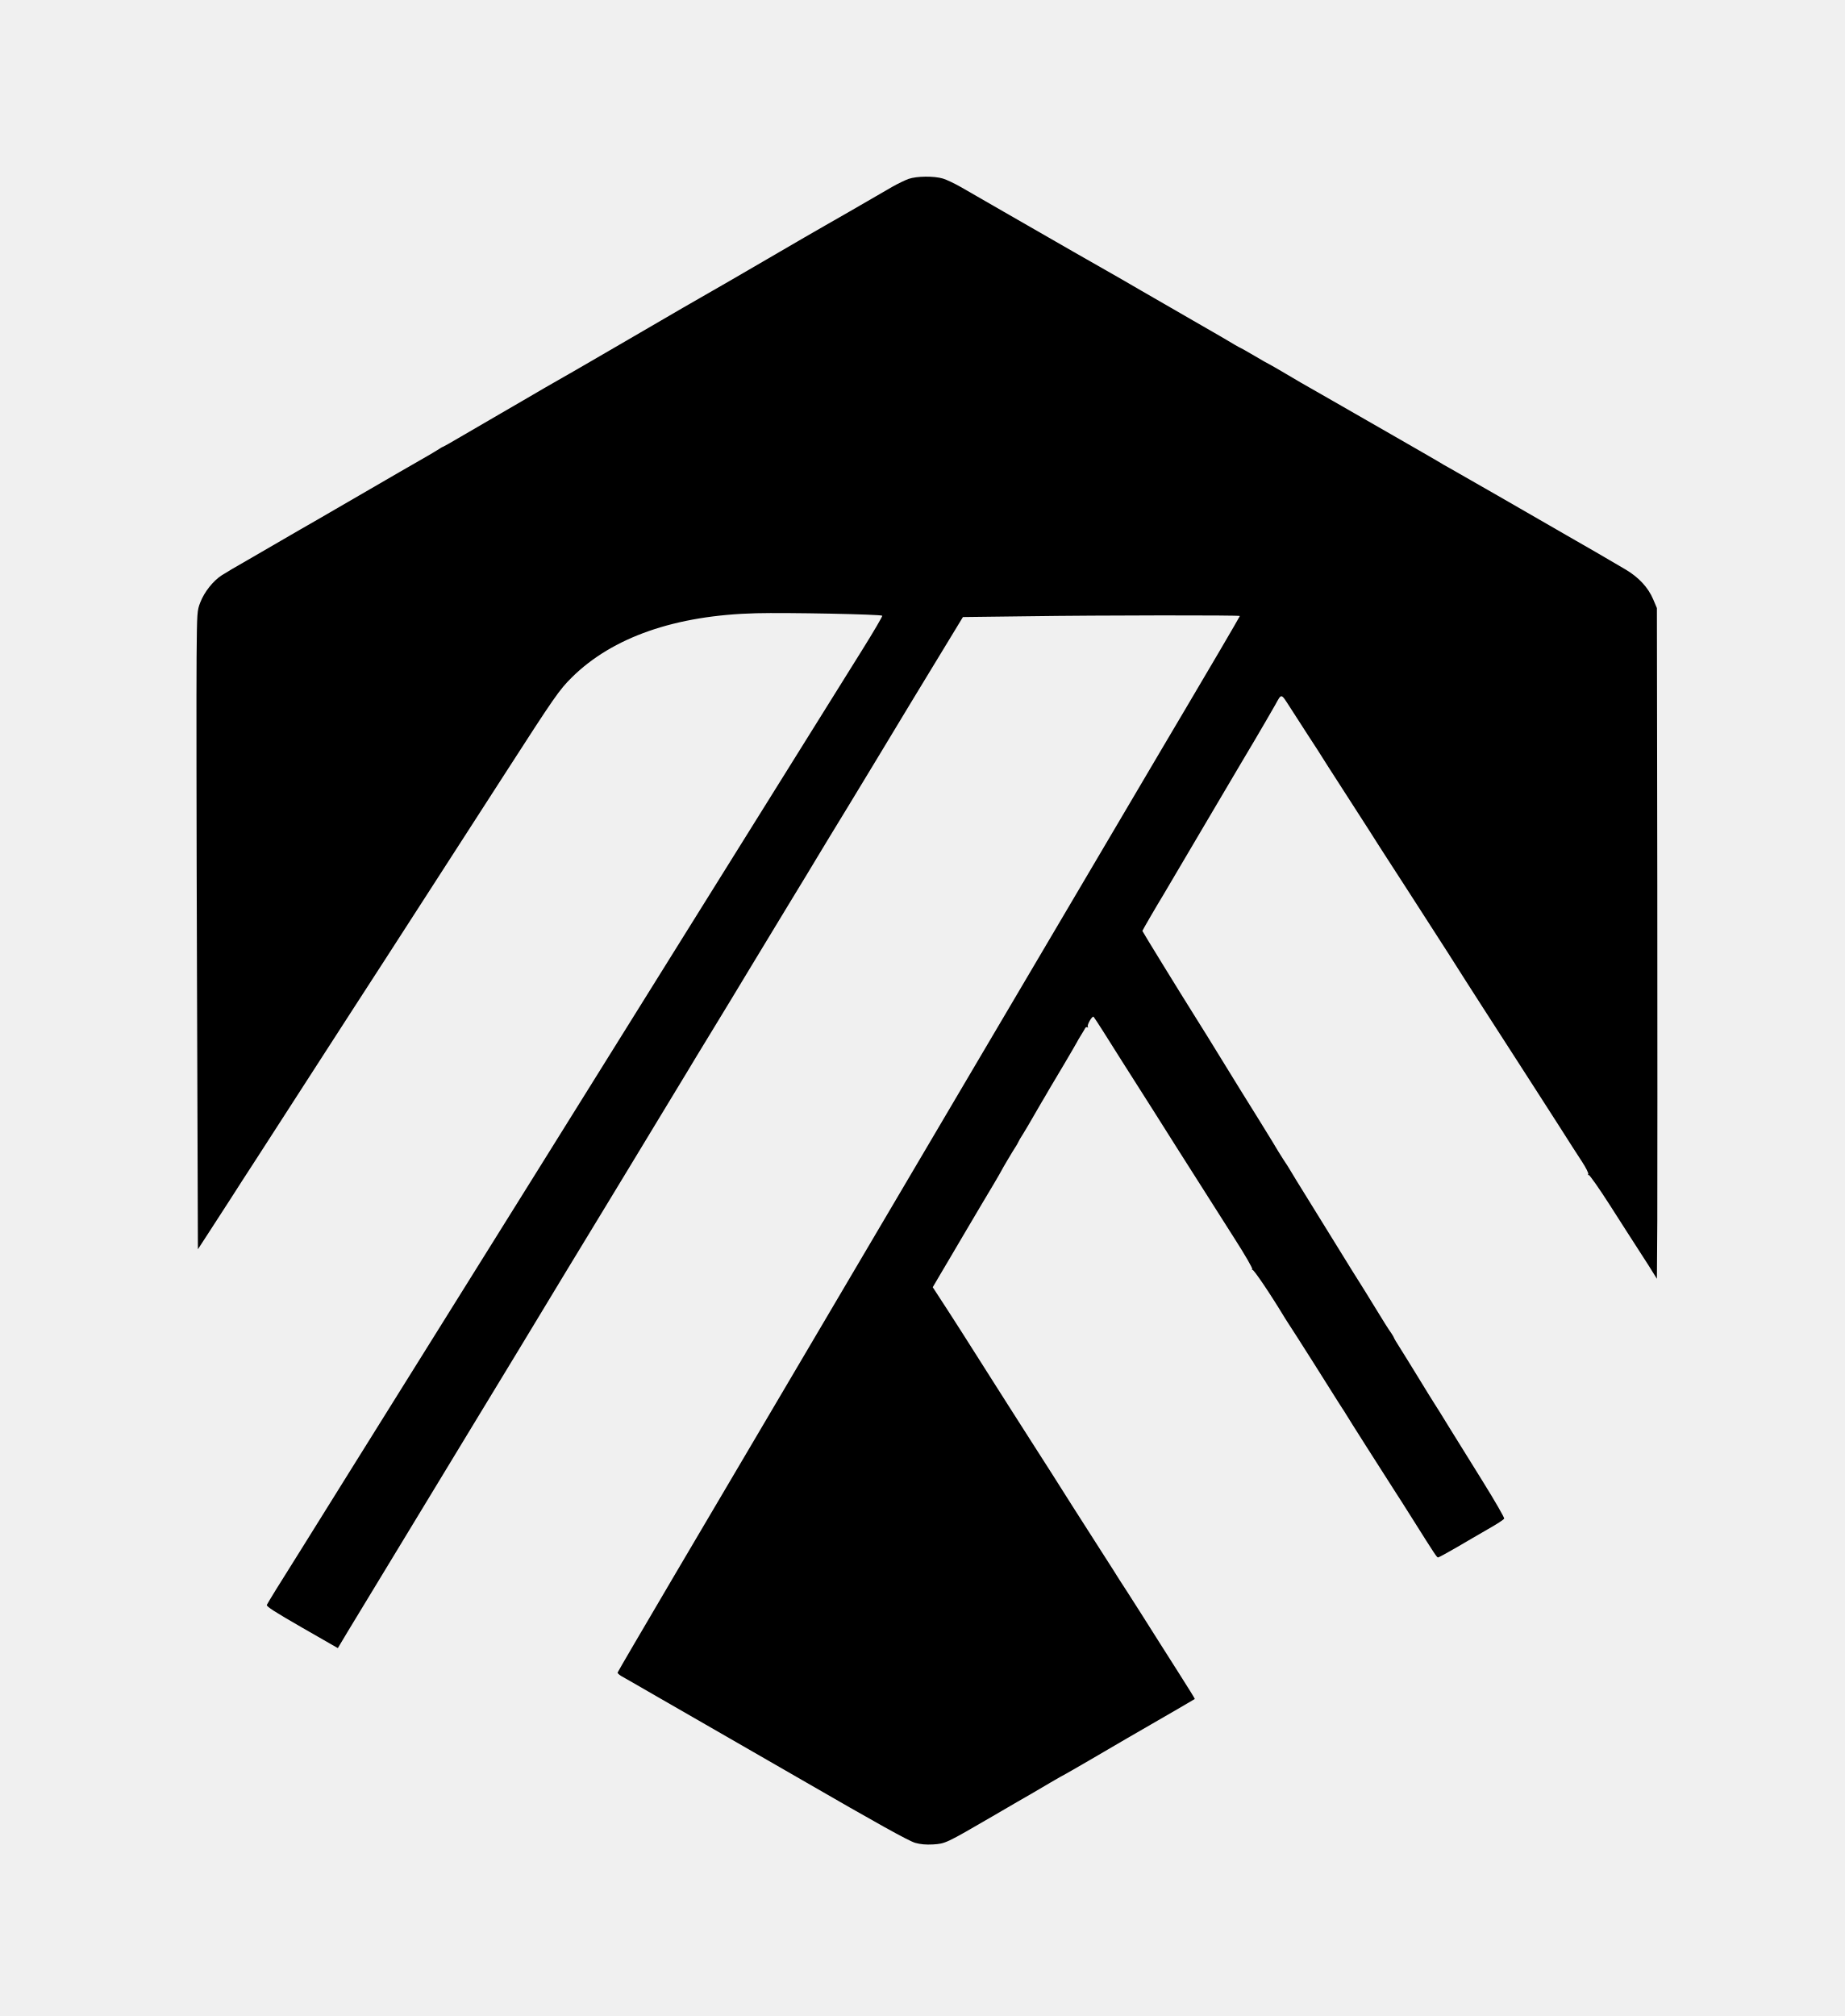
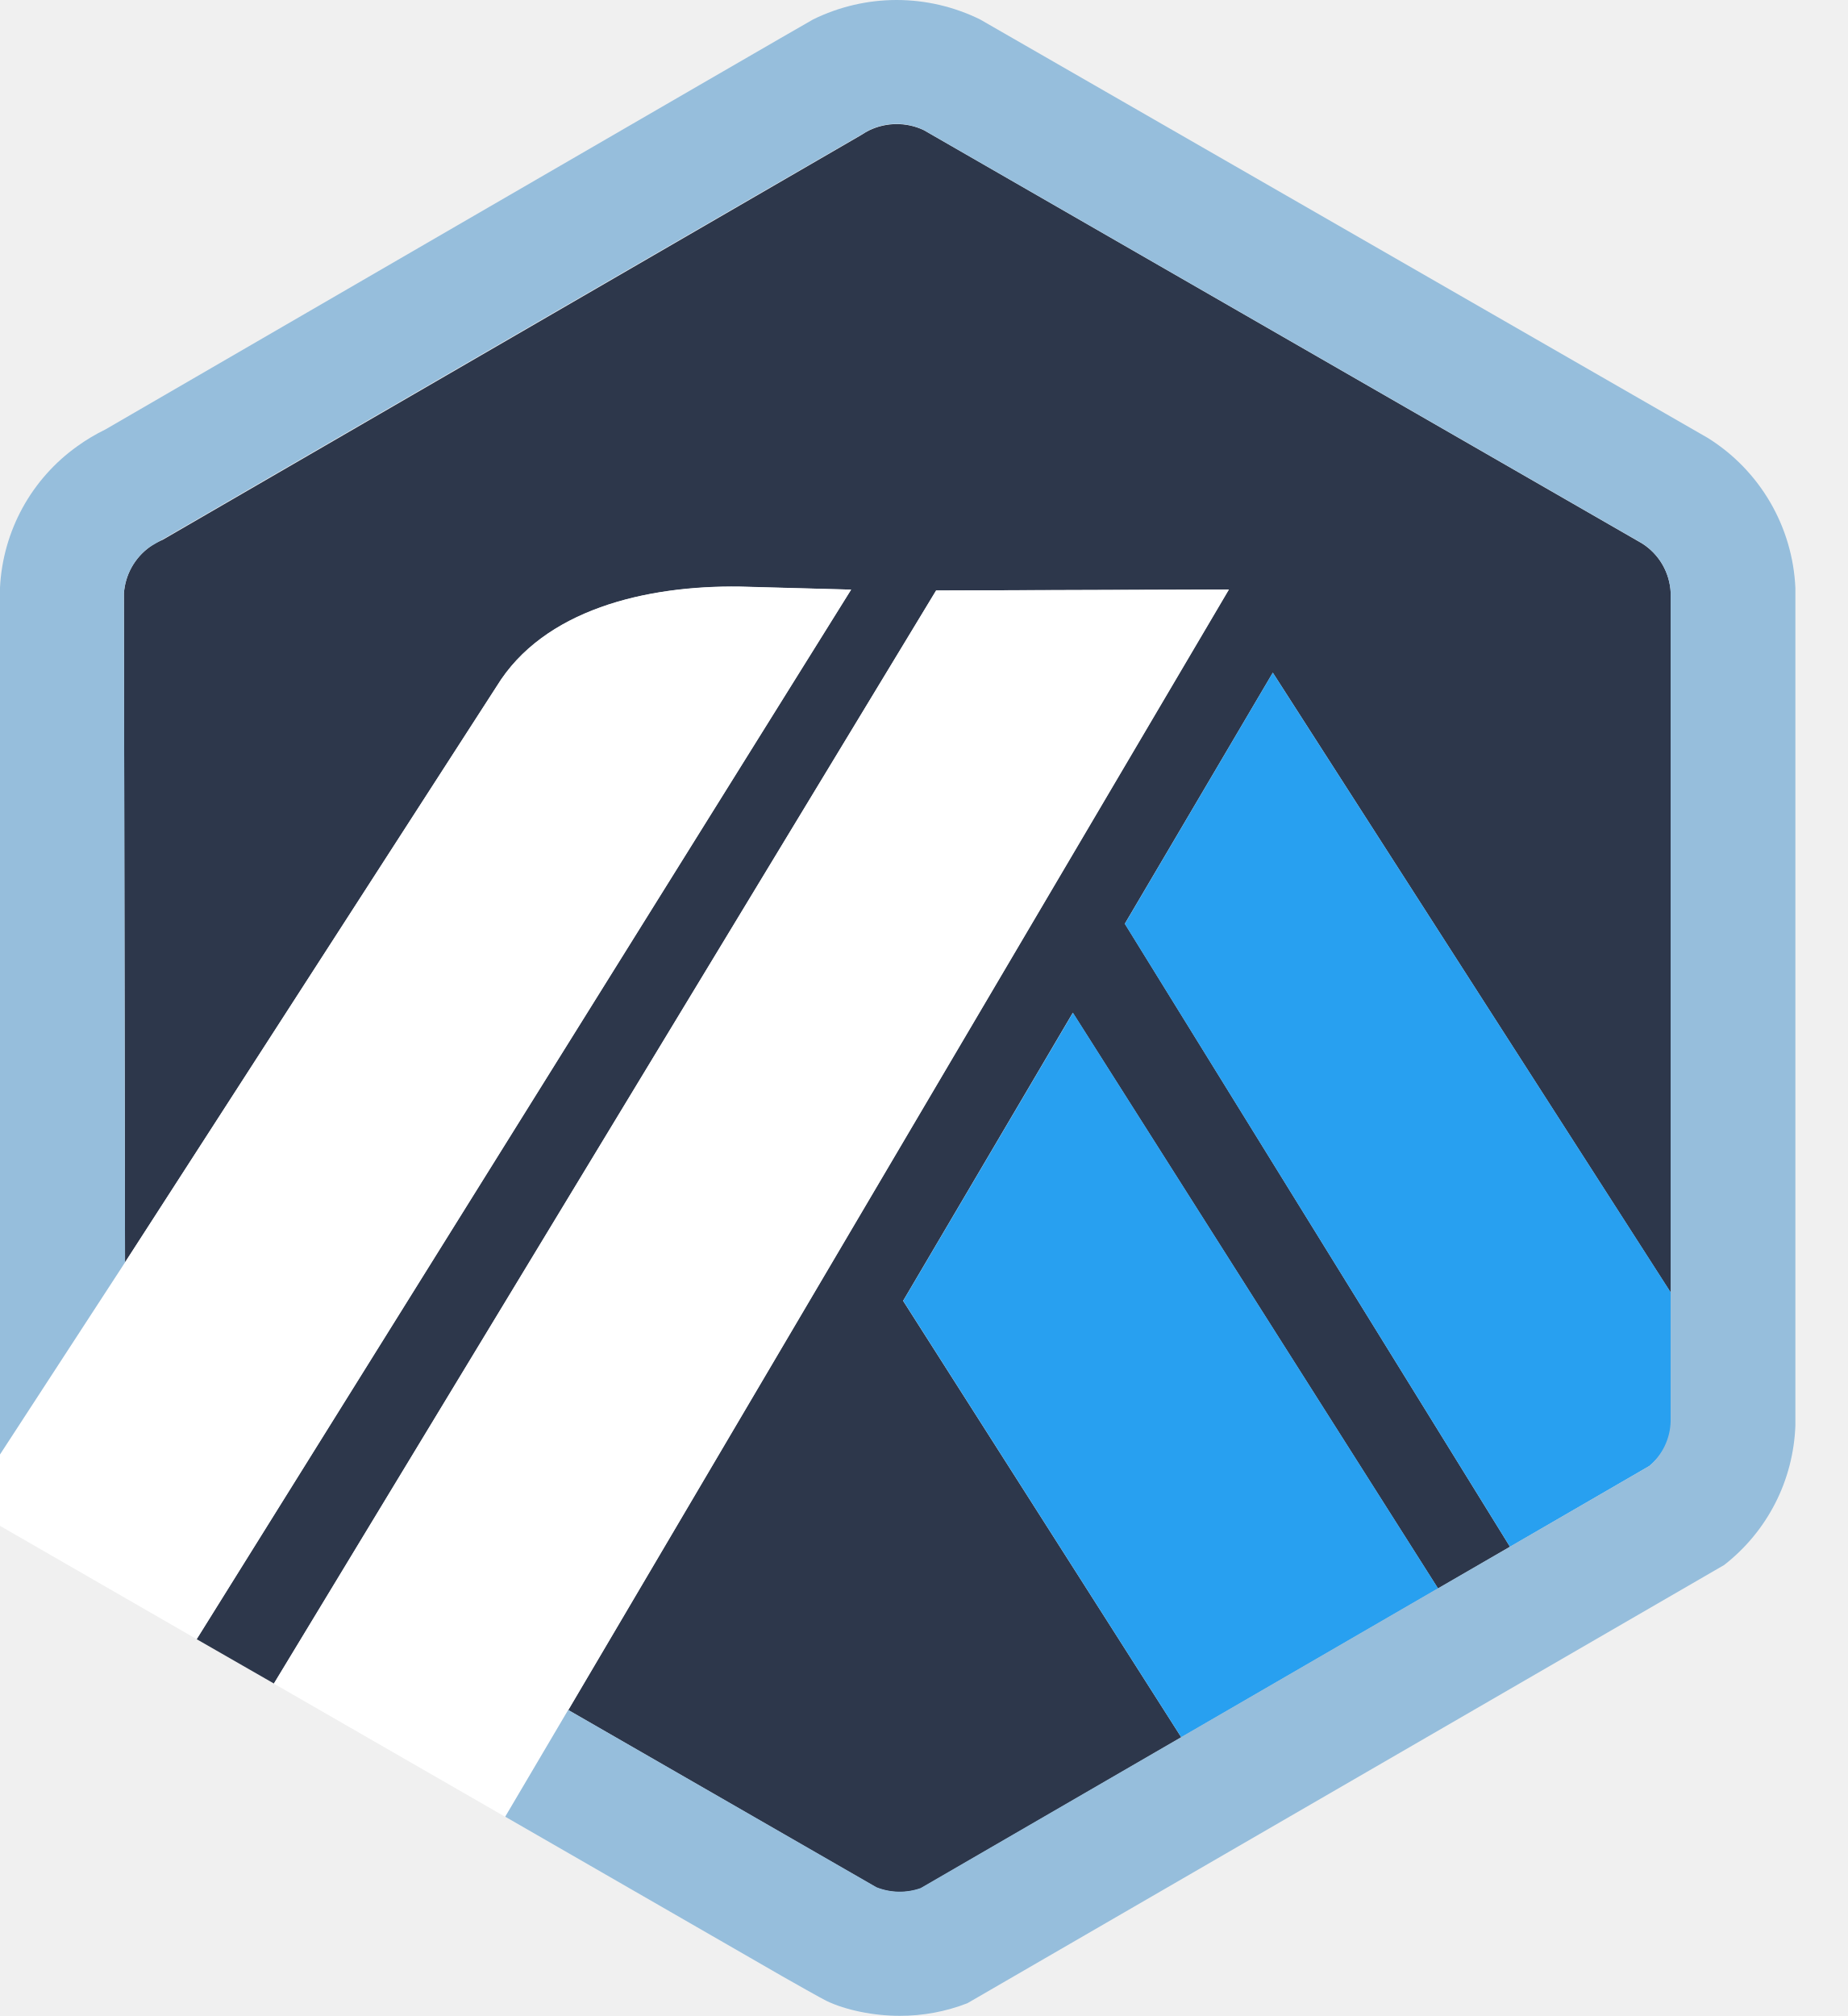
- <svg xmlns="http://www.w3.org/2000/svg" version="1.0" width="1400pt" height="1530pt" viewBox="0 0 1400 1530" preserveAspectRatio="xMidYMid meet">
-   <g transform="translate(0,1530) scale(0.1,-0.1)" fill="#000000" stroke="none">
-     <path d="M6895 13942 c-27 -10 -81 -36 -120 -58 -219 -127 -475 -275 -510 -294 -46 -26 -240 -138 -440 -255 -151 -89 -445 -258 -510 -295 -41 -23 -150 -86 -500 -290 -110 -64 -254 -148 -320 -186 -66 -38 -129 -74 -140 -81 -11 -7 -27 -16 -35 -20 -8 -4 -91 -52 -185 -106 -93 -55 -244 -142 -335 -195 -91 -53 -225 -131 -299 -174 -73 -43 -135 -78 -137 -78 -3 0 -23 -11 -45 -26 -22 -14 -55 -33 -72 -43 -68 -38 -305 -176 -607 -351 -173 -101 -335 -194 -360 -208 -25 -14 -92 -53 -150 -87 -58 -34 -170 -99 -250 -145 -80 -45 -169 -98 -197 -116 -66 -43 -132 -126 -163 -206 -24 -62 -25 -71 -28 -413 -2 -192 -1 -1283 3 -2423 l7 -2073 82 126 c44 68 118 182 163 252 45 71 135 210 200 310 357 553 436 675 518 803 50 77 146 227 215 333 68 105 178 275 244 377 171 266 286 443 516 800 112 173 293 455 403 625 364 565 401 619 497 714 308 305 787 472 1400 487 229 6 946 -8 956 -19 3 -3 -65 -120 -152 -259 -341 -547 -1332 -2136 -1360 -2180 -124 -200 -350 -562 -1127 -1808 -489 -784 -1117 -1789 -1395 -2235 -277 -445 -533 -855 -568 -910 -34 -55 -65 -107 -69 -115 -4 -12 60 -53 267 -172 l272 -156 76 127 c155 255 856 1411 950 1566 54 88 161 266 240 395 79 129 168 278 200 330 87 145 441 729 585 965 70 116 154 253 185 305 31 52 128 212 215 355 87 143 177 292 200 330 23 39 106 176 185 305 79 129 214 352 300 495 86 143 222 366 300 495 79 129 169 278 200 330 31 52 139 230 240 395 100 165 191 314 200 330 21 37 542 896 634 1046 l34 56 489 6 c565 8 1613 9 1613 2 0 -4 -286 -492 -410 -700 -58 -97 -182 -308 -720 -1220 -470 -797 -1376 -2332 -2185 -3705 -303 -514 -744 -1261 -979 -1660 -235 -399 -428 -729 -429 -734 -1 -4 12 -16 28 -26 17 -9 138 -79 270 -155 132 -76 296 -170 365 -210 69 -40 233 -134 365 -210 132 -76 299 -172 370 -213 564 -326 810 -463 861 -478 40 -11 80 -15 135 -12 94 6 98 8 449 212 140 82 275 160 300 174 25 14 89 52 143 84 55 32 100 58 102 58 2 0 90 51 197 113 180 106 346 202 663 385 72 42 131 77 133 78 2 1 -50 84 -114 185 -64 101 -133 210 -153 241 -106 168 -191 302 -240 378 -31 47 -60 93 -66 102 -5 10 -71 112 -145 228 -174 271 -272 426 -366 575 -42 66 -113 177 -158 247 -115 181 -257 402 -286 449 -165 261 -319 503 -407 637 l-54 83 57 97 c32 53 113 192 181 307 68 116 128 217 133 225 41 67 150 252 150 255 0 3 89 154 110 185 6 8 13 22 17 30 3 8 20 38 38 65 17 28 58 96 90 153 33 57 67 116 76 130 9 15 25 43 36 62 11 19 61 103 110 185 49 83 92 157 96 165 4 8 18 33 32 55 14 22 28 46 31 52 3 7 11 10 17 6 5 -3 7 -1 3 5 -8 13 34 86 44 75 4 -4 36 -53 71 -108 77 -123 176 -279 384 -606 88 -139 169 -267 180 -285 23 -37 206 -325 427 -672 88 -137 146 -238 142 -245 -4 -6 -3 -9 1 -4 8 7 137 -184 248 -368 7 -11 21 -33 32 -50 20 -28 342 -537 368 -580 7 -11 21 -33 32 -50 11 -16 25 -38 30 -47 9 -17 293 -464 370 -583 18 -27 81 -126 140 -220 171 -272 180 -284 189 -285 5 0 66 33 135 73 69 41 179 104 244 142 66 37 121 73 123 80 3 6 -70 133 -162 281 -92 148 -207 334 -257 414 -49 80 -99 161 -112 180 -12 19 -66 105 -118 191 -53 86 -116 189 -141 228 -25 39 -46 74 -46 77 0 2 -8 17 -18 32 -27 38 -60 91 -137 217 -37 61 -82 133 -99 160 -18 28 -95 151 -171 275 -77 124 -184 297 -238 385 -55 88 -108 175 -119 194 -11 19 -37 61 -59 93 -21 33 -39 61 -39 62 0 2 -68 113 -151 247 -84 134 -195 314 -247 399 -140 228 -157 255 -226 365 -119 189 -406 656 -406 660 0 4 108 190 160 275 5 8 160 272 345 585 185 314 341 577 346 585 39 66 137 234 157 270 50 90 42 91 112 -17 35 -54 95 -147 134 -208 40 -60 109 -168 154 -240 46 -71 120 -186 164 -255 44 -69 111 -172 148 -230 36 -58 96 -150 131 -205 36 -55 104 -161 152 -235 306 -475 385 -598 452 -705 42 -66 98 -154 125 -195 49 -75 92 -143 261 -405 49 -77 116 -180 148 -230 32 -49 111 -173 176 -274 64 -102 142 -222 172 -268 30 -46 51 -88 47 -95 -4 -6 -3 -8 3 -5 5 4 77 -98 159 -226 81 -128 185 -288 229 -357 45 -69 92 -143 105 -165 l25 -40 3 440 c1 242 1 1387 0 2545 l-3 2105 -28 66 c-38 90 -109 167 -210 227 -80 48 -372 217 -452 262 -22 12 -80 46 -130 75 -114 66 -684 394 -749 430 -28 15 -73 41 -100 58 -28 16 -172 100 -321 185 -148 85 -358 206 -467 268 -108 62 -218 125 -245 140 -26 15 -92 54 -146 86 -55 32 -100 58 -102 58 -2 0 -49 27 -105 60 -56 33 -104 60 -106 60 -2 0 -21 11 -42 23 -20 13 -165 97 -322 187 -157 90 -332 191 -390 225 -58 34 -125 73 -150 87 -88 49 -569 325 -892 511 -90 52 -179 103 -198 114 -19 11 -75 43 -125 72 -49 28 -112 58 -139 66 -68 20 -198 19 -261 -3z" />
+ <svg xmlns="http://www.w3.org/2000/svg" width="33" height="36" viewBox="0 0 33 36" fill="none">
+   <g clip-path="url(#clip0_710_1273)">
+     <path d="M20.089 16.495L22.732 12.012L29.858 23.112L29.862 25.241L29.839 10.584C29.83 10.408 29.779 10.235 29.691 10.082C29.602 9.929 29.477 9.8 29.328 9.705L16.5 2.325C16.347 2.252 16.179 2.215 16.009 2.216C15.84 2.217 15.672 2.256 15.52 2.33C15.48 2.349 15.441 2.372 15.405 2.397L15.36 2.424L2.905 9.64L2.857 9.661C2.792 9.691 2.731 9.727 2.673 9.769C2.54 9.864 2.43 9.989 2.35 10.132C2.271 10.275 2.224 10.435 2.213 10.598L2.233 22.542L8.871 12.253C9.706 10.889 11.527 10.45 13.217 10.474L15.201 10.529L3.512 29.271L4.894 30.064L16.719 10.544L21.948 10.529L10.149 30.537L15.066 33.368L15.653 33.706C15.907 33.806 16.188 33.812 16.445 33.721L29.456 26.18L26.968 27.621L20.089 16.495ZM21.097 31.023L16.129 23.229L19.16 18.085L25.682 28.365L21.097 31.023Z" fill="#2D374B" />
+     <path d="M16.131 23.229L21.097 31.023L25.684 28.365L19.163 18.085L16.131 23.229Z" fill="#28A0F0" />
+     <path d="M29.862 25.238L29.858 23.108L22.732 12.012L20.089 16.498L26.968 27.621L29.455 26.18C29.575 26.083 29.674 25.961 29.744 25.822C29.814 25.684 29.854 25.532 29.862 25.377V25.238Z" fill="#28A0F0" />
+     <path d="M0 27.247L3.513 29.271L15.201 10.529L13.217 10.477C11.527 10.453 9.706 10.893 8.871 12.256L2.233 22.542L0 25.972V27.247Z" fill="white" />
+     <path d="M21.947 10.526L16.719 10.544L4.89 30.064L9.025 32.444L10.149 30.537L21.947 10.526Z" fill="white" />
+     <path d="M32.065 10.498C32.041 9.959 31.886 9.433 31.614 8.967C31.341 8.5 30.96 8.107 30.502 7.821L17.504 0.347C17.04 0.119 16.53 0 16.013 0C15.496 0 14.986 0.119 14.522 0.347C14.413 0.402 1.882 7.669 1.882 7.669C1.708 7.754 1.541 7.853 1.384 7.966C0.978 8.255 0.642 8.632 0.402 9.07C0.163 9.507 0.025 9.993 0 10.492L0 25.972L2.233 22.542L2.213 10.596C2.224 10.432 2.271 10.273 2.351 10.13C2.43 9.987 2.54 9.862 2.673 9.766C2.732 9.724 15.477 2.346 15.518 2.326C15.671 2.252 15.838 2.213 16.008 2.212C16.177 2.211 16.345 2.249 16.498 2.322L29.326 9.701C29.476 9.796 29.6 9.926 29.689 10.079C29.778 10.232 29.829 10.404 29.837 10.58V25.376C29.834 25.53 29.798 25.681 29.732 25.819C29.666 25.958 29.571 26.081 29.453 26.18L26.966 27.62L25.683 28.362L21.096 31.02L16.444 33.715C16.186 33.807 15.905 33.801 15.652 33.7L10.148 30.534L9.023 32.441L13.969 35.289L14.399 35.532C14.584 35.636 14.71 35.705 14.754 35.727C15.106 35.898 15.612 35.997 16.068 35.997C16.481 35.998 16.891 35.922 17.277 35.772L30.792 27.947C31.174 27.65 31.485 27.274 31.705 26.844C31.925 26.414 32.047 25.941 32.065 25.458V10.498Z" fill="#96BEDC" />
  </g>
+   <defs>
+     <clipPath id="clip0_710_1273">
+       <rect width="32.065" height="36" fill="white" />
+     </clipPath>
+   </defs>
</svg>
